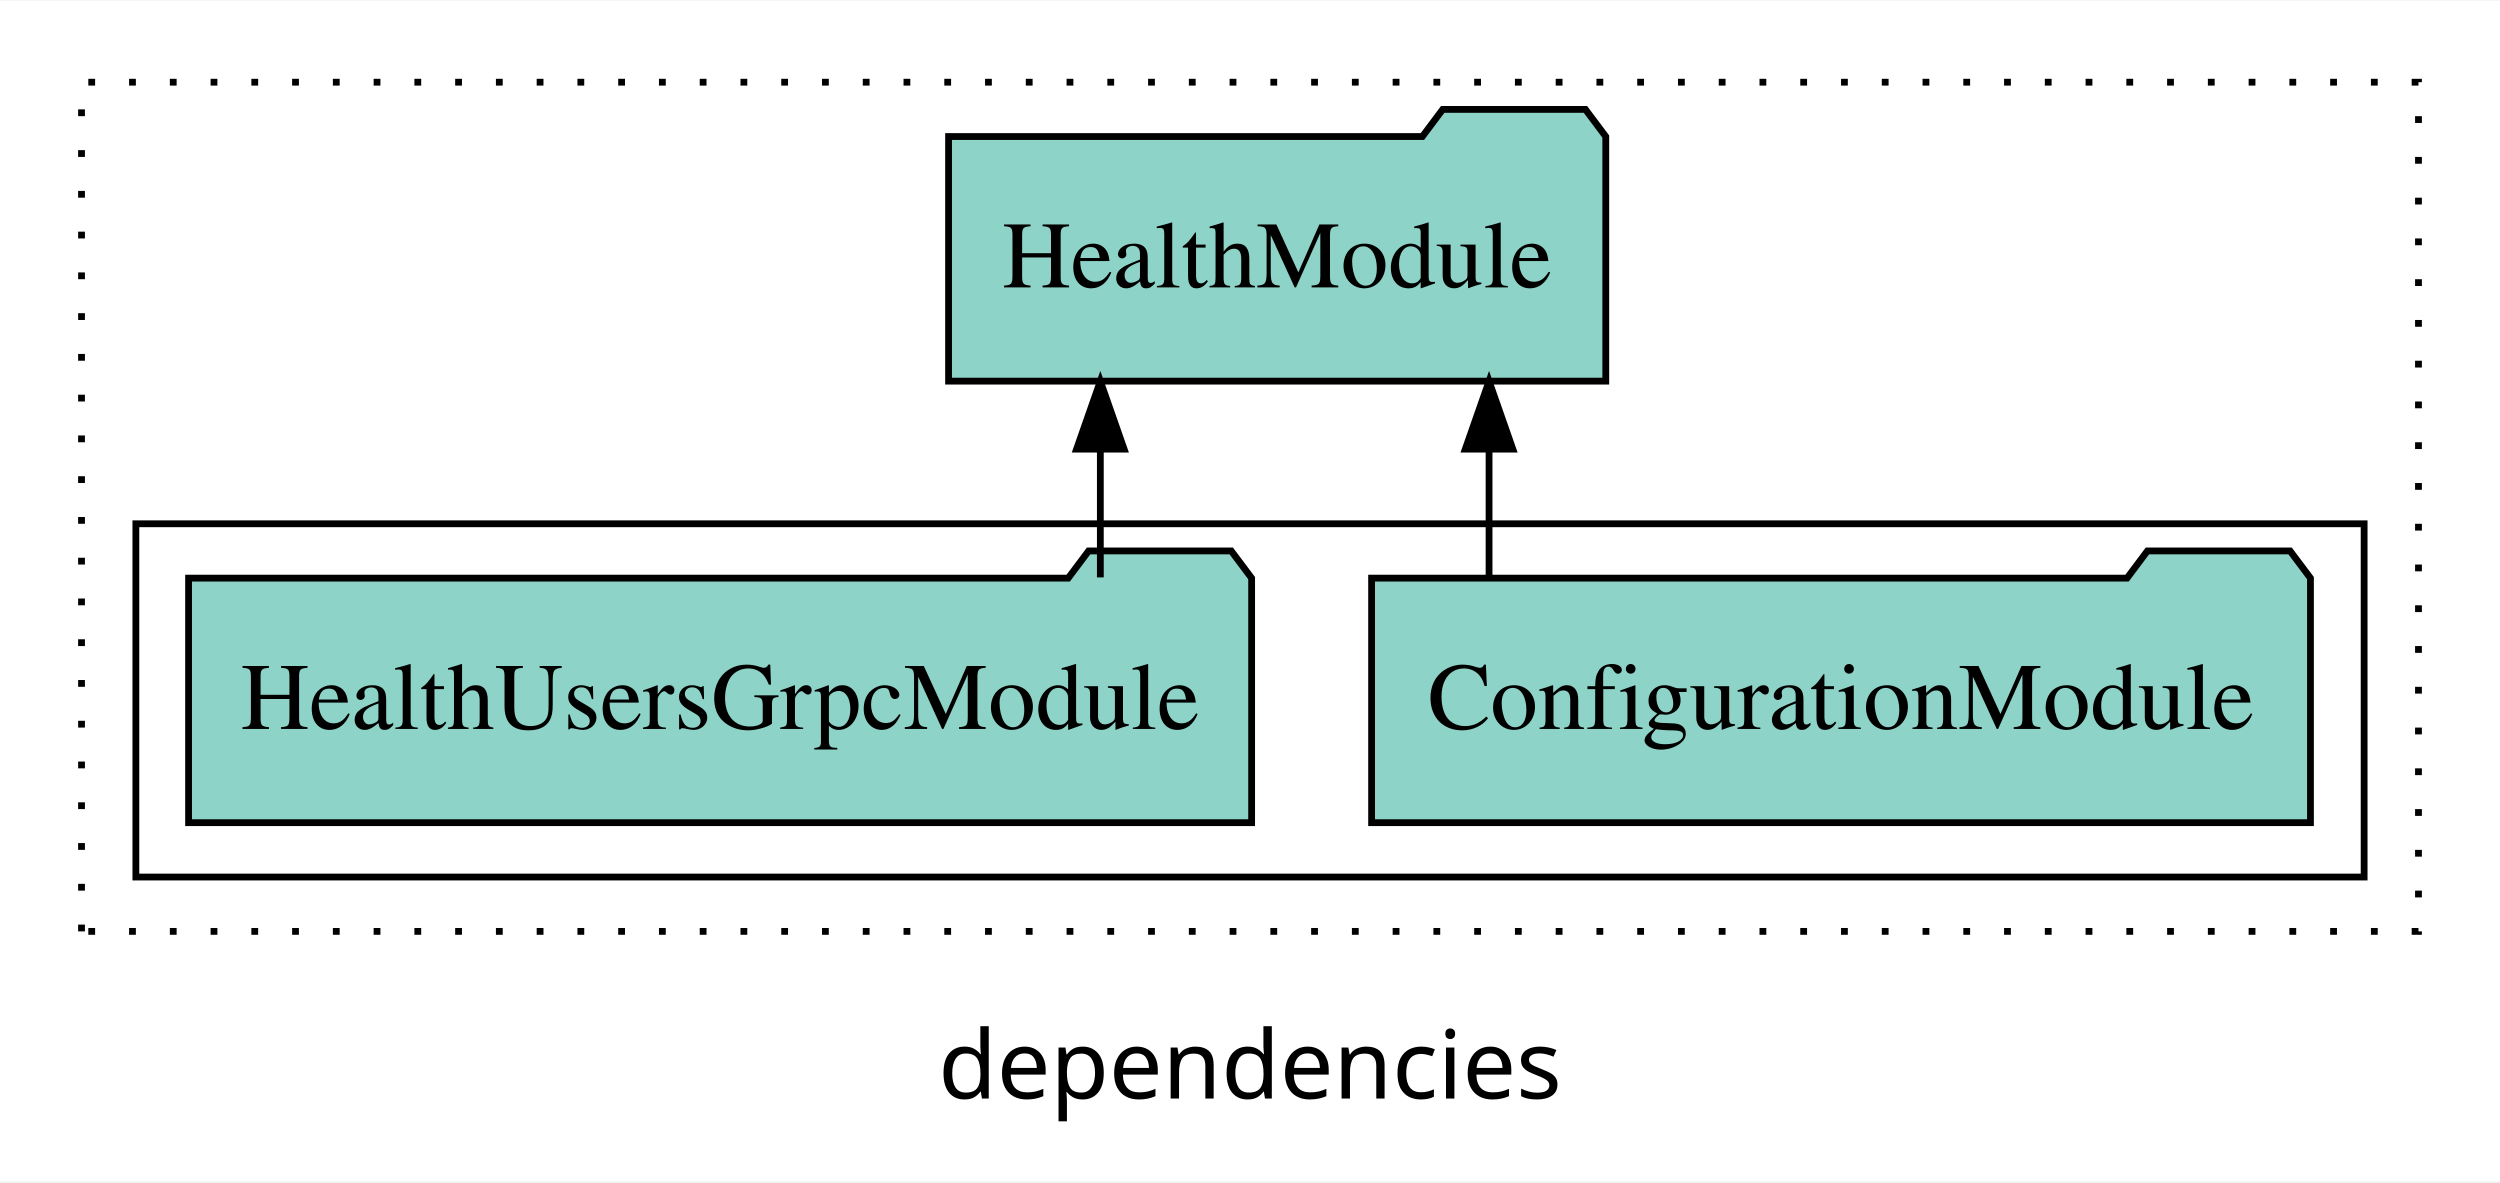
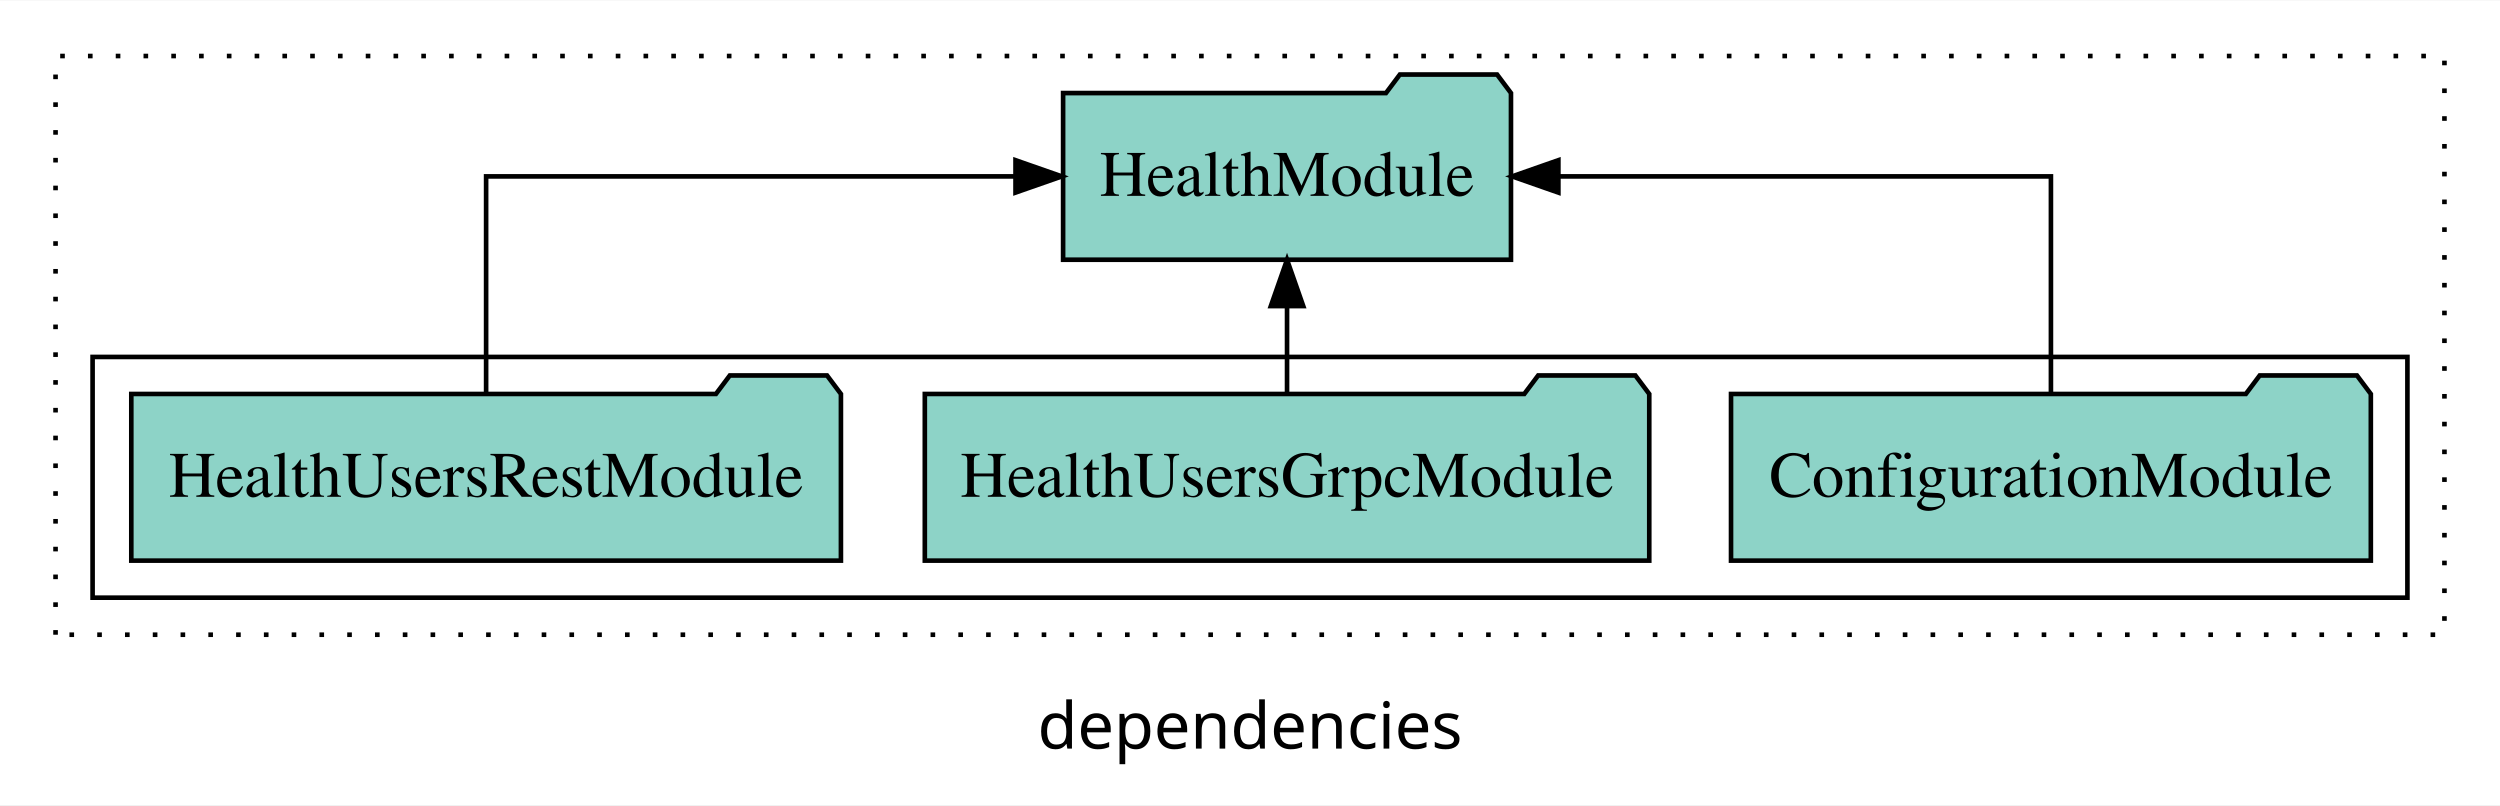
- <svg xmlns="http://www.w3.org/2000/svg" width="368pt" height="174pt" viewBox="0.00 0.00 368.00 173.80">
+ <svg xmlns="http://www.w3.org/2000/svg" width="540pt" height="174pt" viewBox="0.00 0.00 540.00 173.80">
  <g id="graph0" class="graph" transform="scale(1 1) rotate(0) translate(4 169.8)">
-     <polygon fill="white" stroke="transparent" points="-4,4 -4,-169.8 364,-169.8 364,4 -4,4" />
-     <text text-anchor="middle" x="180" y="-8.2" font-family="sans-serif" font-size="14.00">dependencies</text>
+     <polygon fill="white" stroke="transparent" points="-4,4 -4,-169.8 536,-169.8 536,4 -4,4" />
+     <text text-anchor="middle" x="266" y="-8.2" font-family="sans-serif" font-size="14.00">dependencies</text>
    <g id="clust1" class="cluster">
-       <polygon fill="none" stroke="black" stroke-dasharray="1,5" points="8,-32.8 8,-157.8 352,-157.8 352,-32.8 8,-32.8" />
+       <polygon fill="none" stroke="black" stroke-dasharray="1,5" points="8,-32.8 8,-157.8 524,-157.8 524,-32.8 8,-32.8" />
    </g>
    <g id="clust3" class="cluster">
-       <polygon fill="none" stroke="black" points="16,-40.8 16,-92.8 344,-92.8 344,-40.8 16,-40.8" />
+       <polygon fill="none" stroke="black" points="16,-40.8 16,-92.8 516,-92.8 516,-40.8 16,-40.8" />
    </g>
    <g id="node1" class="node">
-       <polygon fill="#8dd3c7" stroke="black" points="336.1,-84.8 333.1,-88.8 312.1,-88.8 309.1,-84.8 197.9,-84.8 197.9,-48.8 336.1,-48.8 336.1,-84.8" />
-       <text text-anchor="middle" x="267" y="-62.6" font-family="Times,serif" font-size="14.00">ConfigurationModule</text>
+       <polygon fill="#8dd3c7" stroke="black" points="508.1,-84.8 505.1,-88.8 484.1,-88.8 481.1,-84.8 369.9,-84.8 369.9,-48.8 508.1,-48.8 508.1,-84.8" />
+       <text text-anchor="middle" x="439" y="-62.6" font-family="Times,serif" font-size="14.00">ConfigurationModule</text>
+     </g>
+     <g id="node4" class="node">
+       <polygon fill="#8dd3c7" stroke="black" points="322.37,-149.8 319.37,-153.8 298.37,-153.8 295.37,-149.8 225.63,-149.8 225.63,-113.8 322.37,-113.8 322.37,-149.8" />
+       <text text-anchor="middle" x="274" y="-127.6" font-family="Times,serif" font-size="14.00">HealthModule</text>
+     </g>
+     <g id="edge1" class="edge">
+       <path fill="none" stroke="black" d="M439,-84.91C439,-104.14 439,-131.8 439,-131.8 439,-131.8 332.61,-131.8 332.61,-131.8" />
+       <polygon fill="black" stroke="black" points="332.61,-128.3 322.61,-131.8 332.61,-135.3 332.61,-128.3" />
+     </g>
+     <g id="node2" class="node">
+       <polygon fill="#8dd3c7" stroke="black" points="352.24,-84.8 349.24,-88.8 328.24,-88.8 325.24,-84.8 195.76,-84.8 195.76,-48.8 352.24,-48.8 352.24,-84.8" />
+       <text text-anchor="middle" x="274" y="-62.6" font-family="Times,serif" font-size="14.00">HealthUsersGrpcModule</text>
+     </g>
+     <g id="edge2" class="edge">
+       <path fill="none" stroke="black" d="M274,-84.91C274,-84.91 274,-103.79 274,-103.79" />
+       <polygon fill="black" stroke="black" points="270.5,-103.79 274,-113.79 277.5,-103.79 270.5,-103.79" />
    </g>
    <g id="node3" class="node">
-       <polygon fill="#8dd3c7" stroke="black" points="232.37,-149.8 229.37,-153.8 208.37,-153.8 205.37,-149.8 135.63,-149.8 135.63,-113.8 232.37,-113.8 232.37,-149.8" />
-       <text text-anchor="middle" x="184" y="-127.6" font-family="Times,serif" font-size="14.00">HealthModule</text>
+       <polygon fill="#8dd3c7" stroke="black" points="177.64,-84.8 174.64,-88.8 153.64,-88.8 150.64,-84.8 24.36,-84.8 24.36,-48.8 177.64,-48.8 177.64,-84.8" />
+       <text text-anchor="middle" x="101" y="-62.6" font-family="Times,serif" font-size="14.00">HealthUsersRestModule</text>
    </g>
-     <g id="edge1" class="edge">
-       <path fill="none" stroke="black" d="M215.19,-84.91C215.19,-84.91 215.19,-103.79 215.19,-103.79" />
-       <polygon fill="black" stroke="black" points="211.69,-103.79 215.19,-113.79 218.69,-103.79 211.69,-103.79" />
-     </g>
-     <g id="node2" class="node">
-       <polygon fill="#8dd3c7" stroke="black" points="180.24,-84.8 177.24,-88.8 156.24,-88.8 153.24,-84.8 23.76,-84.8 23.76,-48.8 180.24,-48.8 180.24,-84.8" />
-       <text text-anchor="middle" x="102" y="-62.6" font-family="Times,serif" font-size="14.00">HealthUsersGrpcModule</text>
-     </g>
-     <g id="edge2" class="edge">
-       <path fill="none" stroke="black" d="M157.97,-84.91C157.97,-84.91 157.97,-103.79 157.97,-103.79" />
-       <polygon fill="black" stroke="black" points="154.47,-103.79 157.97,-113.79 161.47,-103.79 154.47,-103.79" />
+     <g id="edge3" class="edge">
+       <path fill="none" stroke="black" d="M101,-84.91C101,-104.14 101,-131.8 101,-131.8 101,-131.8 215.35,-131.8 215.35,-131.8" />
+       <polygon fill="black" stroke="black" points="215.35,-135.3 225.35,-131.8 215.35,-128.3 215.35,-135.3" />
    </g>
  </g>
</svg>
